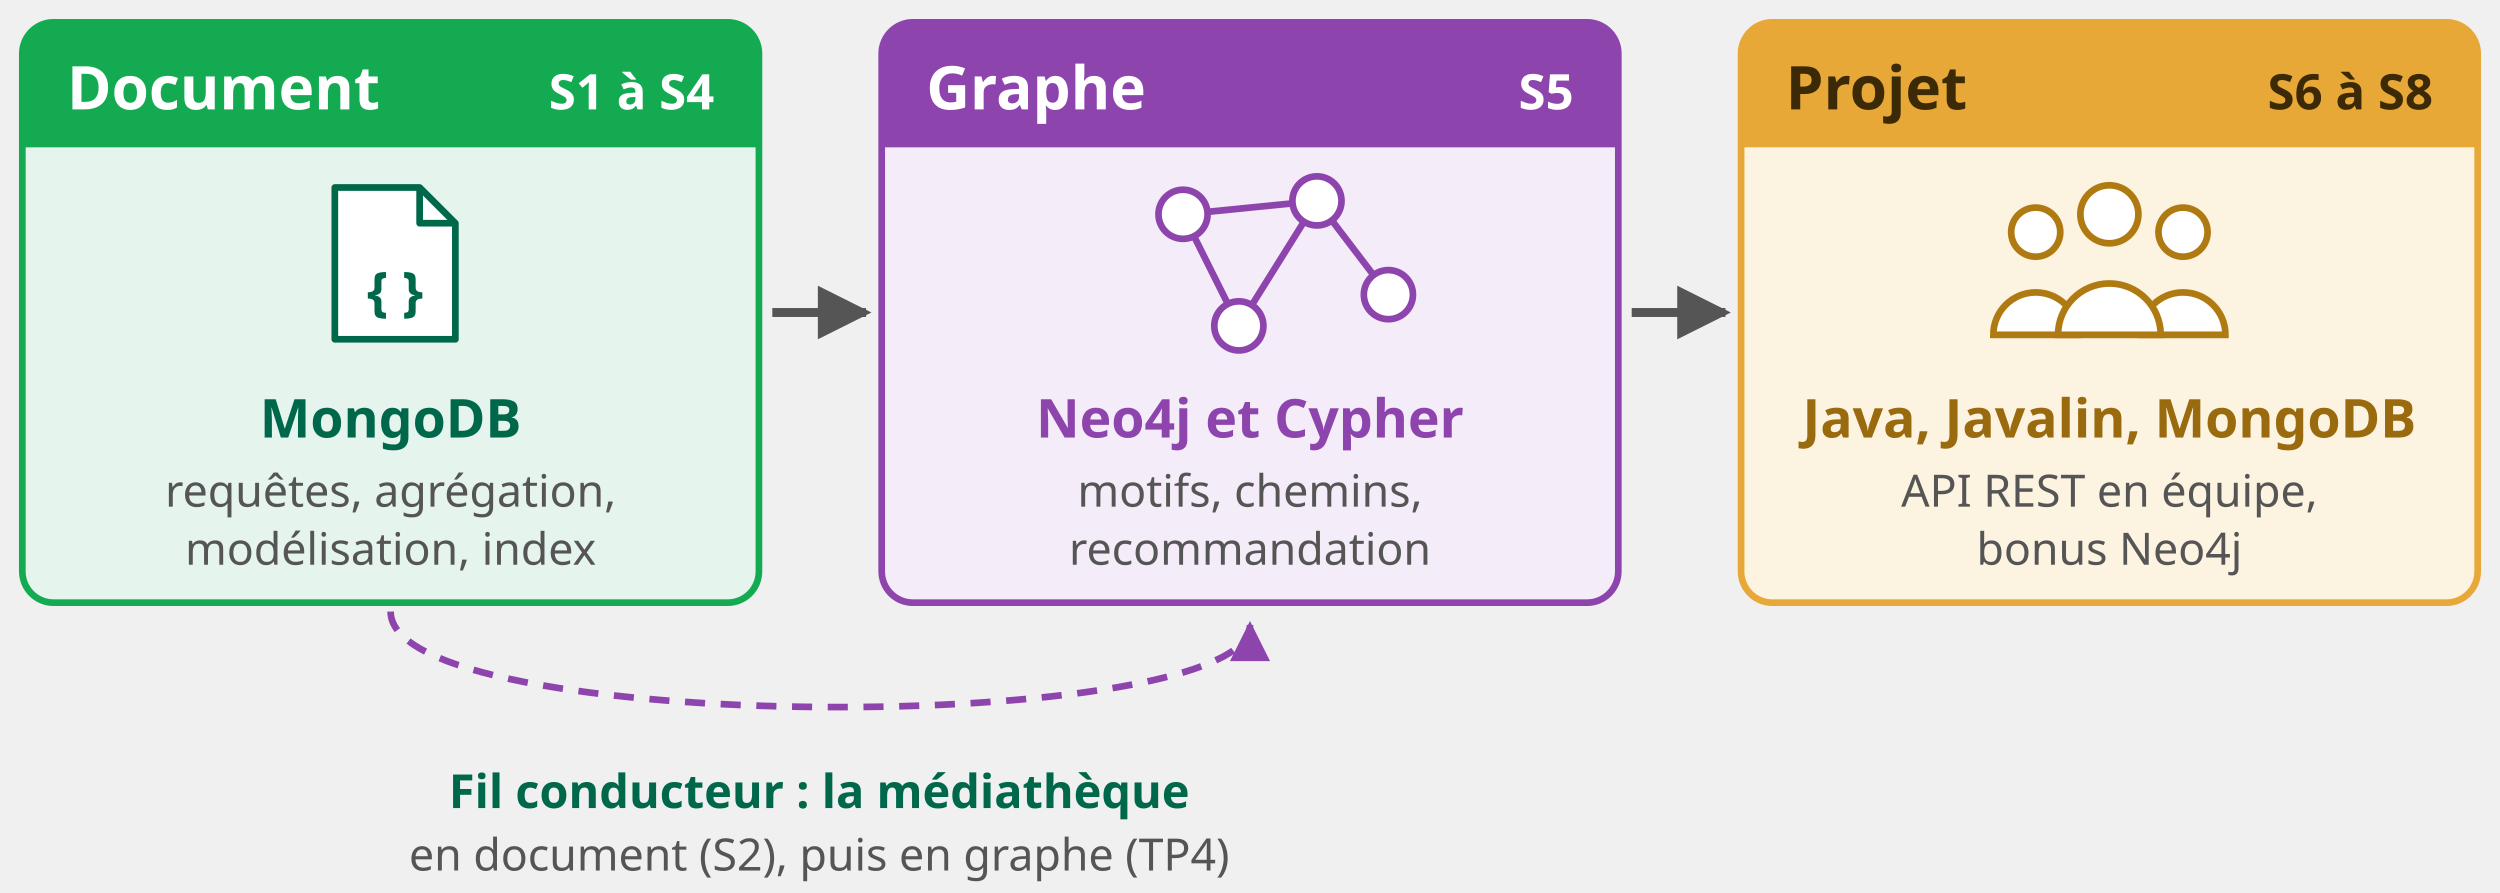
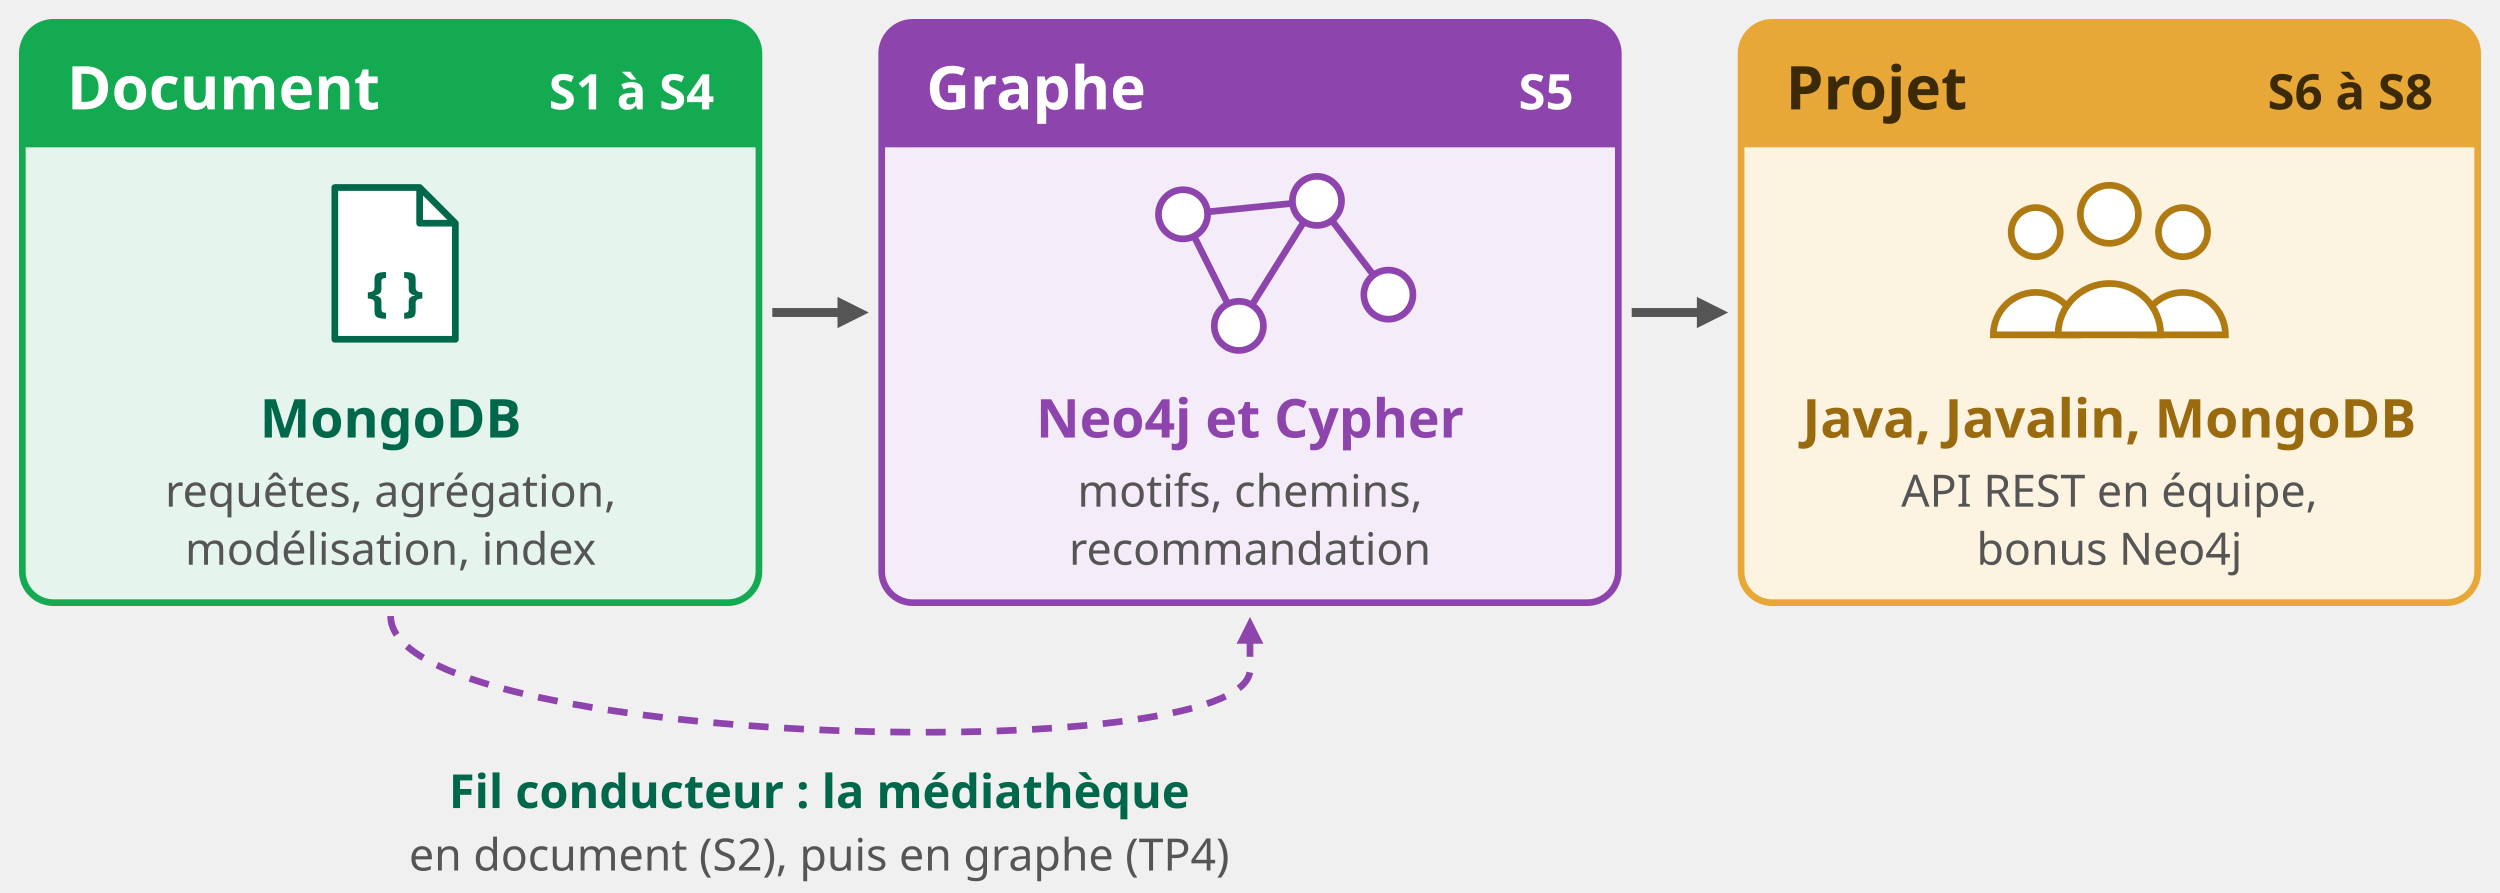
<svg xmlns="http://www.w3.org/2000/svg" viewBox="0 0 1120 400" font-family="sans-serif" role="img" aria-labelledby="t">
  <defs>
-     <marker id="fl" viewBox="0 0 10 10" refX="9" refY="5" markerWidth="6" markerHeight="6" orient="auto-start-reverse">
+     <marker id="fl" viewBox="0 0 10 10" refX="7" refY="5" markerUnits="userSpaceOnUse" markerWidth="14" markerHeight="14" orient="auto-start-reverse">
      <path d="M0,0 L10,5 L0,10 z" fill="#555" />
    </marker>
-     <marker id="flv" viewBox="0 0 10 10" refX="9" refY="5" markerWidth="6" markerHeight="6" orient="auto-start-reverse">
+     <marker id="flv" viewBox="0 0 10 10" refX="7" refY="5" markerUnits="userSpaceOnUse" markerWidth="12" markerHeight="12" orient="auto-start-reverse">
      <path d="M0,0 L10,5 L0,10 z" fill="#8e44ad" />
    </marker>
  </defs>
  <rect x="10" y="10" width="330" height="260" rx="14" fill="#e6f4ee" stroke="#13aa52" stroke-width="3" />
  <path d="M10,24 a14,14 0 0 1 14,-14 h302 a14,14 0 0 1 14,14 v42 h-330 z" fill="#13aa52" />
  <text x="30" y="49" font-size="27" font-weight="bold" fill="#fff">Document</text>
  <text x="320" y="49" font-size="22" font-weight="bold" fill="#fff" text-anchor="end">S1 à S4</text>
  <path d="M150,84 h38 l16,16 v52 h-54 z" fill="#fff" stroke="#00684a" stroke-width="3" stroke-linejoin="round" />
  <path d="M188,84 v16 h16" fill="none" stroke="#00684a" stroke-width="3" stroke-linejoin="round" />
  <text x="177" y="139" font-size="24" font-weight="bold" fill="#00684a" text-anchor="middle">{ }</text>
  <text x="175" y="196" font-size="24" font-weight="bold" fill="#00684a" text-anchor="middle">MongoDB</text>
  <text x="175" y="227" font-size="20" fill="#555" text-anchor="middle">requêtes, agrégation,</text>
  <text x="175" y="253" font-size="20" fill="#555" text-anchor="middle">modélisation, index</text>
-   <line x1="346" y1="140" x2="388" y2="140" stroke="#555" stroke-width="4" marker-end="url(#fl)" />
+   <line x1="346" y1="140" x2="385" y2="140" stroke="#555" stroke-width="4" marker-end="url(#fl)" />
  <rect x="395" y="10" width="330" height="260" rx="14" fill="#f4ecf8" stroke="#8e44ad" stroke-width="3" />
  <path d="M395,24 a14,14 0 0 1 14,-14 h302 a14,14 0 0 1 14,14 v42 h-330 z" fill="#8e44ad" />
  <text x="415" y="49" font-size="27" font-weight="bold" fill="#fff">Graphe</text>
  <text x="705" y="49" font-size="22" font-weight="bold" fill="#fff" text-anchor="end">S5</text>
  <g stroke="#8e44ad" stroke-width="3">
    <line x1="530" y1="96" x2="590" y2="90" />
    <line x1="530" y1="96" x2="555" y2="146" />
    <line x1="590" y1="90" x2="555" y2="146" />
    <line x1="590" y1="90" x2="622" y2="132" />
  </g>
  <g fill="#fff" stroke="#8e44ad" stroke-width="3">
    <circle cx="530" cy="96" r="11" />
    <circle cx="590" cy="90" r="11" />
    <circle cx="555" cy="146" r="11" />
    <circle cx="622" cy="132" r="11" />
  </g>
  <text x="560" y="196" font-size="24" font-weight="bold" fill="#8e44ad" text-anchor="middle">Neo4j et Cypher</text>
  <text x="560" y="227" font-size="20" fill="#555" text-anchor="middle">motifs, chemins,</text>
  <text x="560" y="253" font-size="20" fill="#555" text-anchor="middle">recommandation</text>
-   <line x1="731" y1="140" x2="773" y2="140" stroke="#555" stroke-width="4" marker-end="url(#fl)" />
+   <line x1="731" y1="140" x2="770" y2="140" stroke="#555" stroke-width="4" marker-end="url(#fl)" />
  <rect x="780" y="10" width="330" height="260" rx="14" fill="#fdf3e1" stroke="#e8a838" stroke-width="3" />
  <path d="M780,24 a14,14 0 0 1 14,-14 h302 a14,14 0 0 1 14,14 v42 h-330 z" fill="#e8a838" />
  <text x="800" y="49" font-size="27" font-weight="bold" fill="#3b2a05">Projet</text>
  <text x="1090" y="49" font-size="22" font-weight="bold" fill="#3b2a05" text-anchor="end">S6 à S8</text>
  <g fill="#fff" stroke="#b07a12" stroke-width="3">
    <circle cx="912" cy="104" r="11" />
    <path d="M893,150 a19,19 0 0 1 38,0 z" />
    <circle cx="978" cy="104" r="11" />
    <path d="M959,150 a19,19 0 0 1 38,0 z" />
    <circle cx="945" cy="96" r="13" />
    <path d="M922,150 a23,23 0 0 1 46,0 z" />
  </g>
  <text x="945" y="196" font-size="24" font-weight="bold" fill="#9a6a0e" text-anchor="middle">Java, Javalin, MongoDB</text>
  <text x="945" y="227" font-size="20" fill="#555" text-anchor="middle">API REST en équipe,</text>
  <text x="945" y="253" font-size="20" fill="#555" text-anchor="middle">bonus Neo4j</text>
-   <path d="M175,274 C175,330 560,330 560,280" fill="none" stroke="#8e44ad" stroke-width="3" stroke-dasharray="9 7" marker-end="url(#flv)" />
+   <path d="M175,276 C175,335 560,345 560,300 L560,280" fill="none" stroke="#8e44ad" stroke-width="3" stroke-dasharray="8.93 6.95" marker-end="url(#flv)" />
  <text x="367" y="362" font-size="21" font-weight="bold" fill="#00684a" text-anchor="middle">Fil conducteur : la médiathèque</text>
  <text x="367" y="390" font-size="20" fill="#555" text-anchor="middle">en document (S2), puis en graphe (TP4)</text>
</svg>
